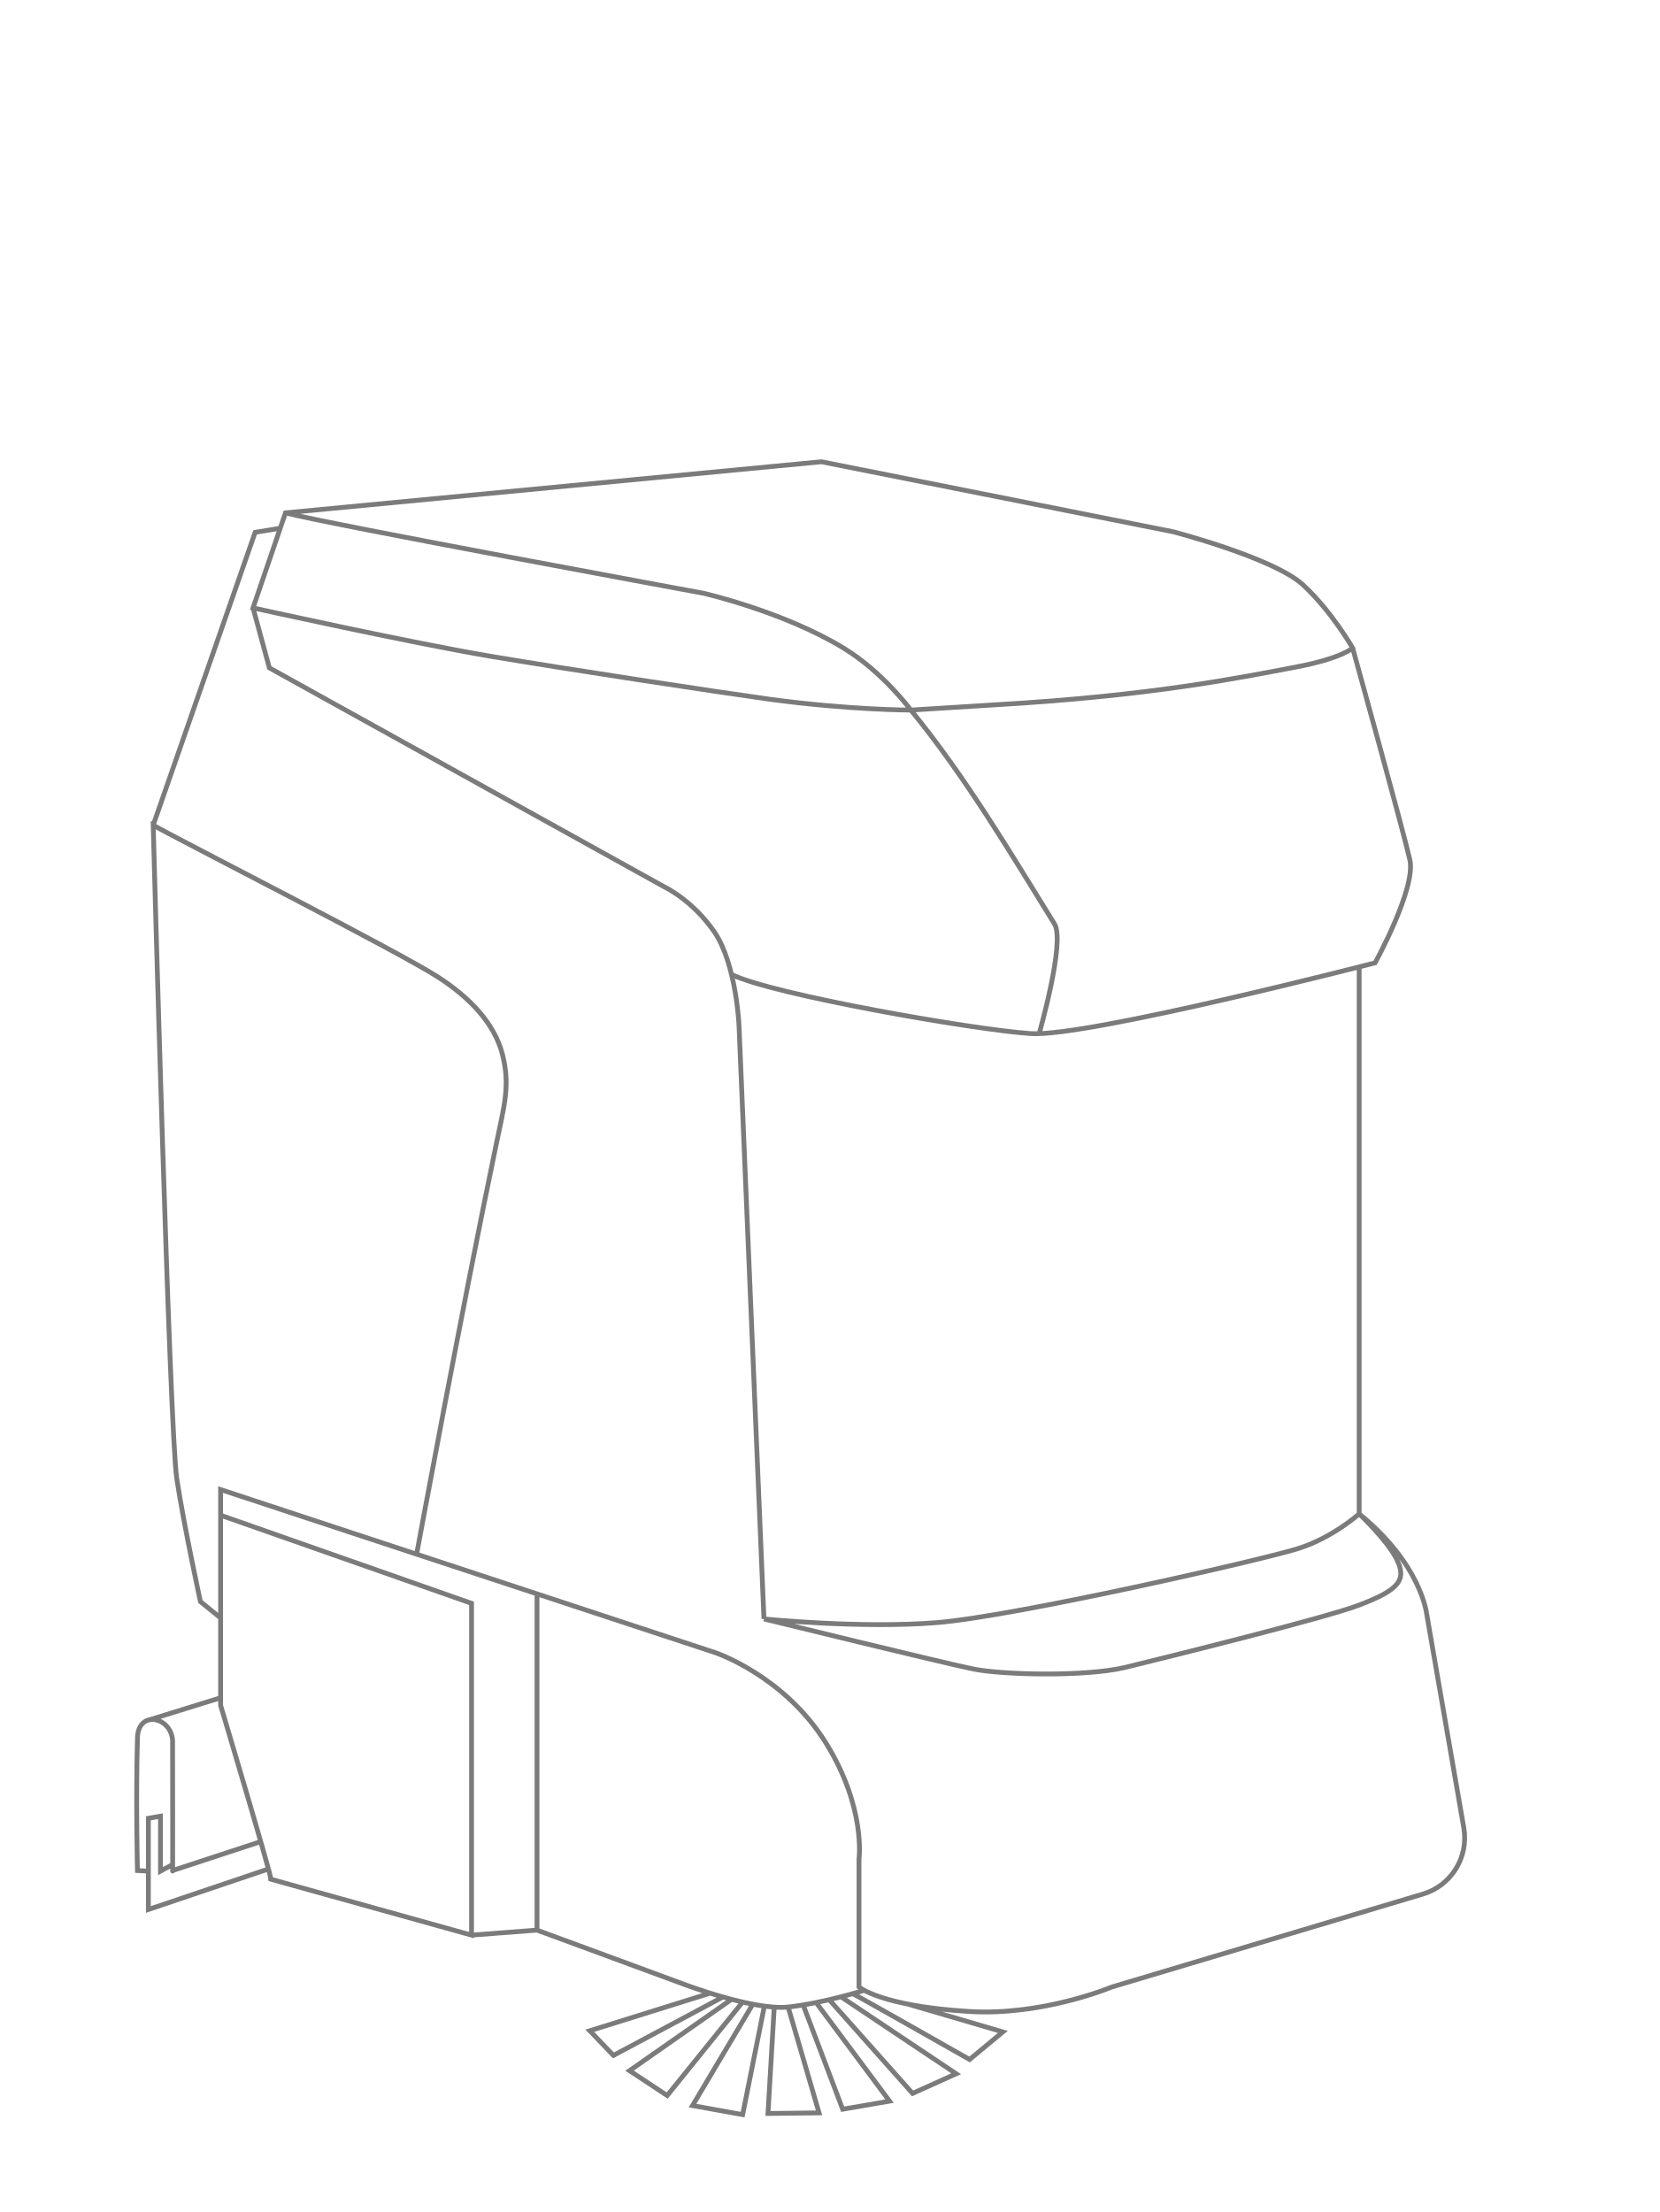
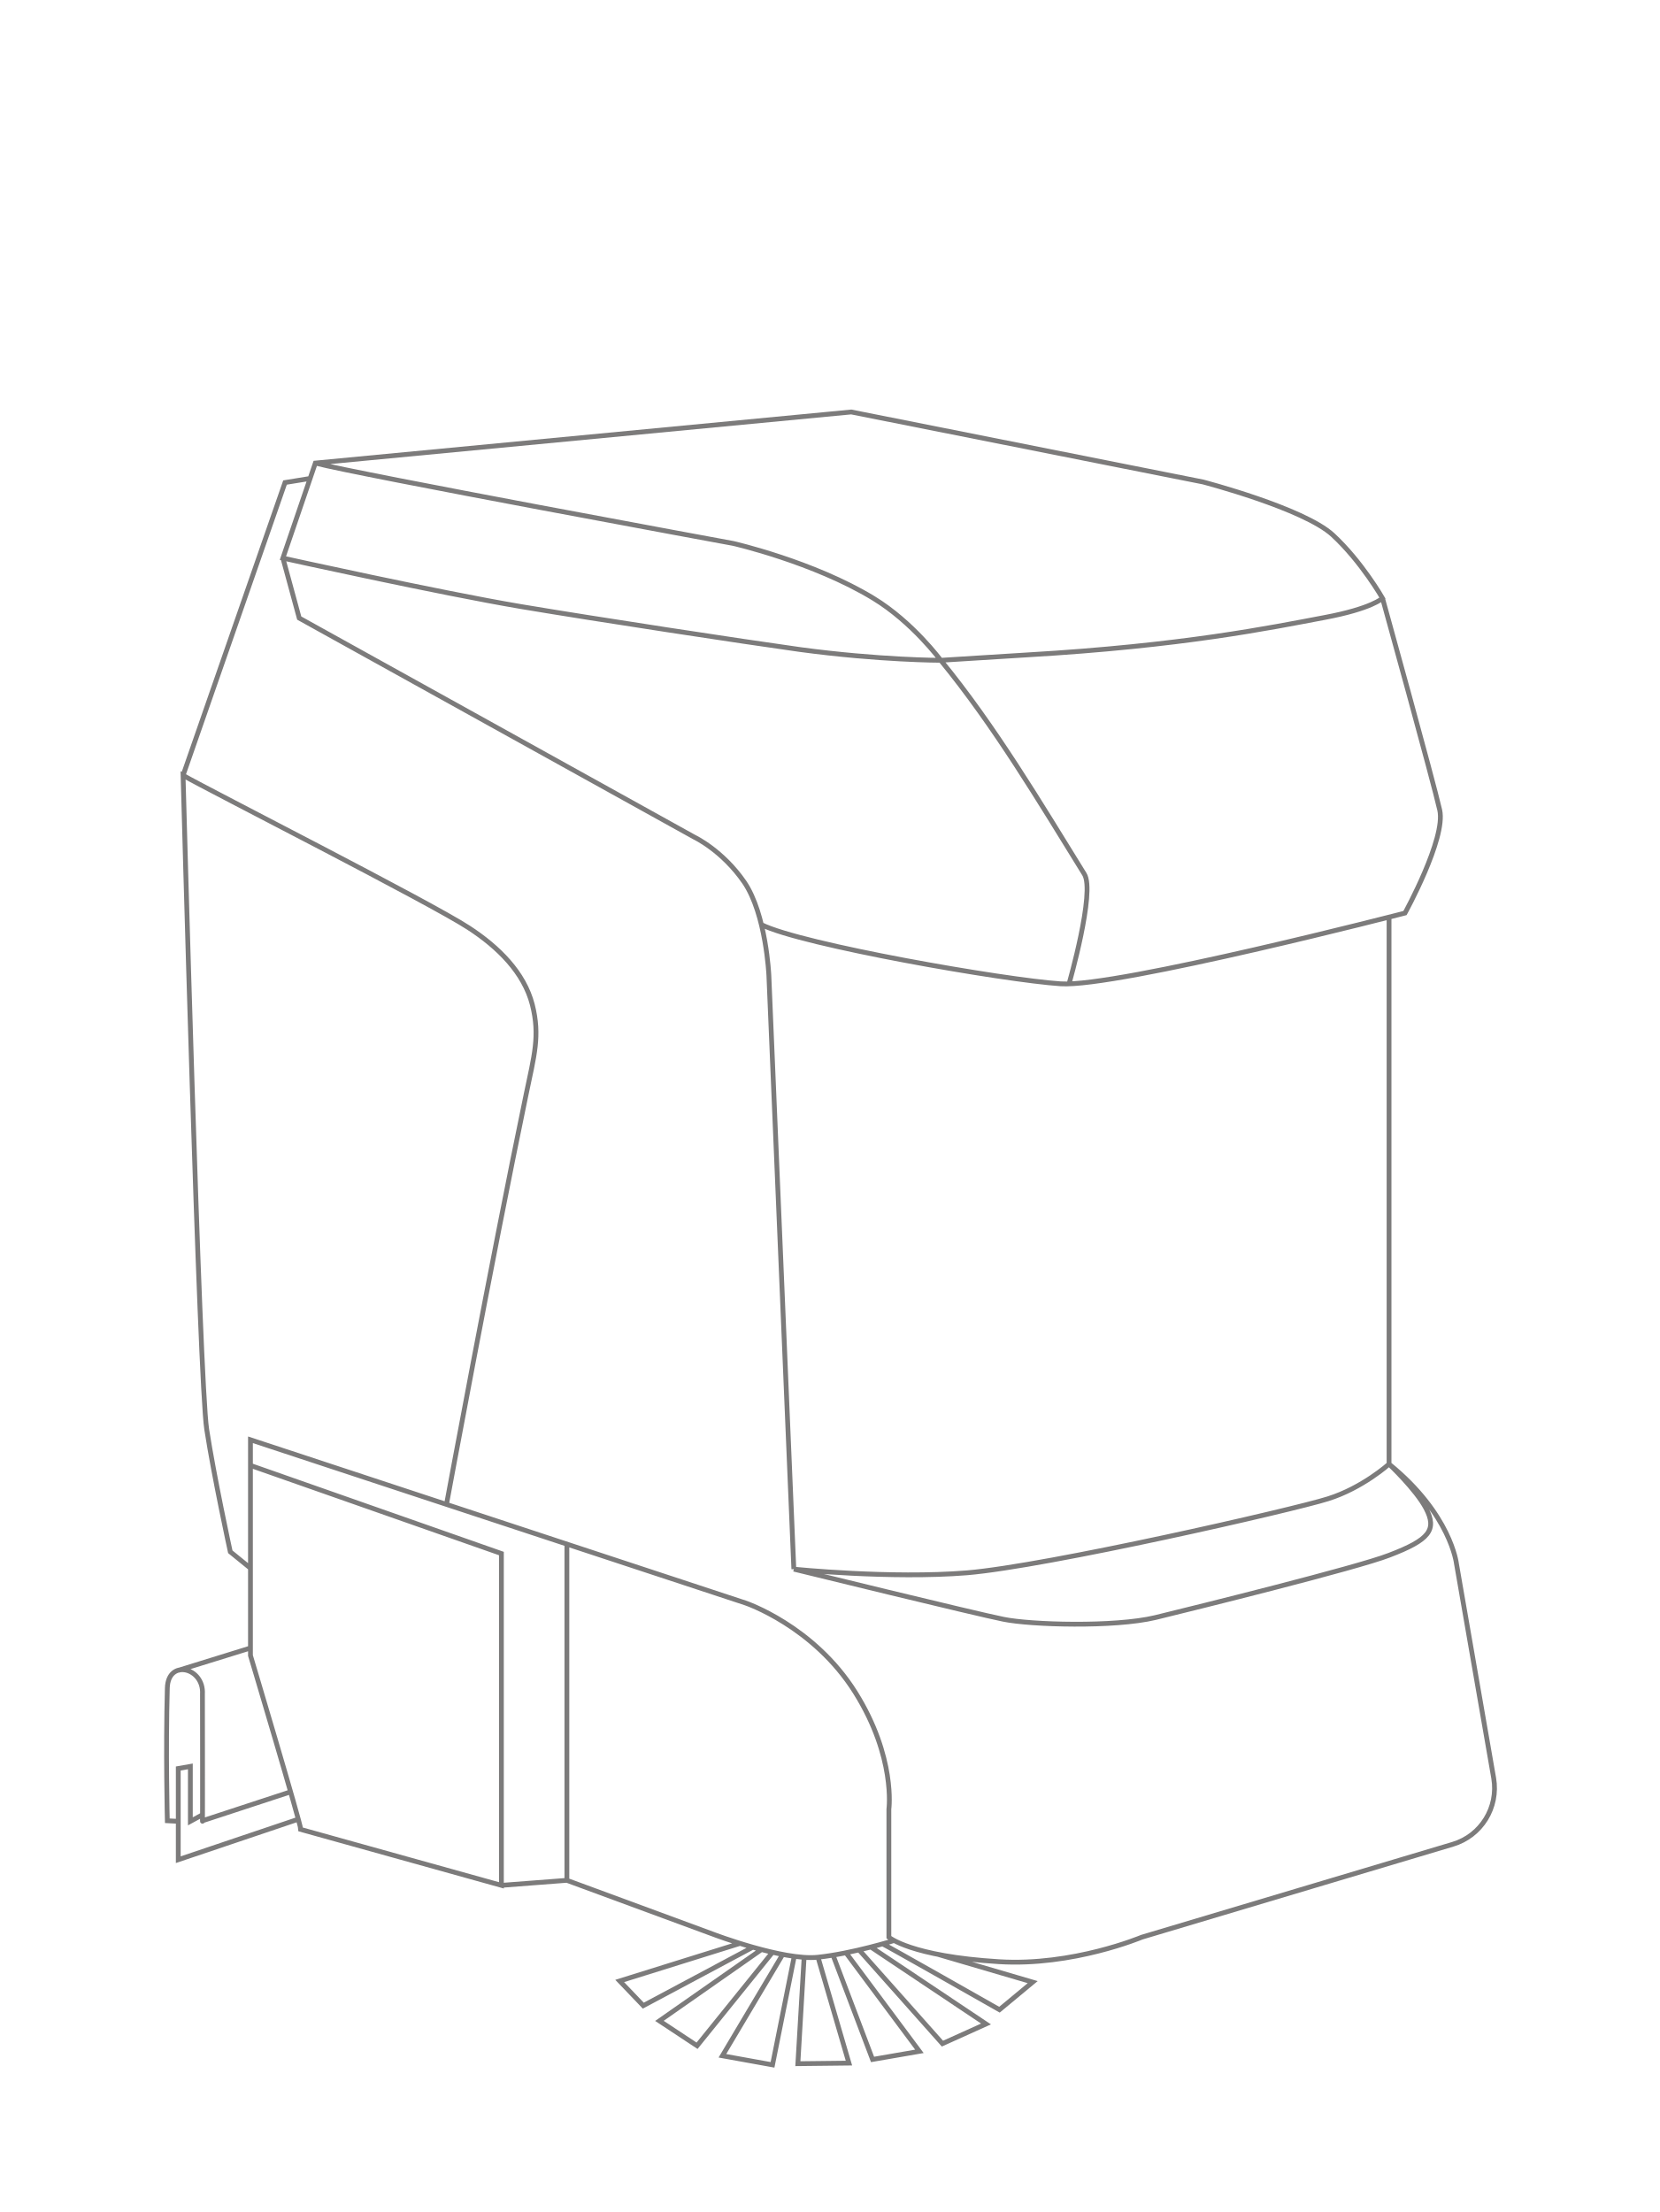
<svg xmlns="http://www.w3.org/2000/svg" class="icon" height="1333" viewBox="0 0 1000 2666" version="1.1" id="svg12013" width="1000">
  <defs id="defs12017">
    <pattern y="0" x="0" height="6" width="6" patternUnits="userSpaceOnUse" id="EMFhbasepattern" />
    <pattern y="0" x="0" height="6" width="6" patternUnits="userSpaceOnUse" id="EMFhbasepattern-8" />
  </defs>
-   <path id="path1616" d="m -195.05,732.664 39.106,-114.558 645.828,-61.578 423.919,84.35 c 0,0 121.252,31.602 156.424,63.902 34.941,32.299 59.932,76.217 59.932,76.217 0,0 -12.727,12.548 -69.882,23.237 -65.254,12.316 -171.002,34.159 -358.433,45.08 -30.544,1.859 -104.129,6.506 -104.129,6.506 0,0 -73.353,0 -169.845,-13.013 -68.262,-9.527 -243.892,-36.249 -336.451,-51.818 -97.649,-16.498 -286.469,-58.325 -286.469,-58.325 z m 39.106,-114.558 c 49.519,13.245 503.75,96.898 503.75,96.898 0,0 96.492,22.075 168.688,65.993 47.436,28.814 81.22,74.823 81.22,74.823 m -913.091,138.725 122.872,-352.97 30.082,-4.88 m -32.627,95.969 19.669,72.267 476.446,264.205 c 0,0 33.553,15.801 59.932,54.142 26.379,38.806 29.619,112.467 29.619,112.467 l 30.081,715.467 m 0,0 c 0,0 116.855,11.851 208.72,4.415 96.724,-8.133 393.374,-75.985 435.026,-89.23 41.651,-13.013 73.584,-41.827 73.584,-41.827 v -659.234 m -756.436,9.062 c 48.13,24.167 292.948,66.922 360.747,71.338 68.031,4.415 414.894,-85.28 414.894,-85.28 0,0 49.519,-89.927 41.883,-124.086 -7.636,-34.158 -68.956,-255.374 -68.956,-255.374 m -1364.315,1169.053 -24.297,-19.751 c 0,0 -19.669,-90.392 -28.462,-147.787 -8.793,-57.395 -28.462,-787.966 -28.462,-787.966 32.164,18.357 298.271,153.596 344.087,183.572 36.098,23.469 66.874,54.142 76.824,92.716 9.487,37.644 2.314,61.114 -7.636,108.981 -41.651,200.303 -95.799,493.322 -95.799,493.322 m -175.63,391.776 c 0,-6.739 -60.626,-209.598 -60.626,-209.598 V 1826.197 l 302.435,106.193 v 399.909 z m 1311.556,-440.341 c 74.51,60.416 81.22,119.903 81.22,119.903 l 44.891,258.628 c 6.016,35.32 -15.041,69.478 -49.287,79.703 l -374.863,112.002 c 0,0 -83.302,35.088 -172.159,29.511 -106.442,-6.506 -132.59,-29.511 -132.59,-29.511 v -154.294 c 0,0 8.562,-62.508 -40.494,-140.816 -50.444,-80.4 -132.59,-107.82 -132.59,-107.82 l -596.309,-196.585 v 30.905 m 654.852,125.015 c 0,0 219.827,53.91 252.685,60.416 32.858,6.739 133.284,9.76 183.035,-2.091 49.519,-12.083 242.735,-59.952 281.61,-75.055 48.825,-18.59 58.081,-30.673 44.428,-56.699 -12.033,-22.772 -44.428,-53.212 -44.428,-53.212 m -990.84,96.433 v 405.253 l 176.555,65.064 c 0,0 84.228,32.067 125.88,27.652 41.651,-4.415 92.096,-20.216 92.096,-20.216 m -134.441,16.73 -72.659,122.227 60.394,10.921 26.148,-130.592 m 11.801,3.021 -7.405,126.177 61.552,-0.697 -37.255,-127.571 m 18.512,-1.394 47.205,124.55 56.461,-9.759 -88.393,-118.741 m 15.735,-3.486 100.426,112.932 52.527,-23.702 -138.375,-92.483 m 13.884,-3.95 c 3.24,1.162 140.689,79.238 140.689,79.238 l 40.031,-33.229 -114.078,-33.462 m -213.116,-5.577 -122.64,85.745 45.354,29.976 90.939,-112.699 m -39.106,-10.689 -145.086,45.312 28.462,29.744 131.896,-70.408 m -556.972,-187.29 -106.211,34.855 c 0.23,11.851 0,-152.667 0,-152.667 1.851,-32.067 -41.42,-42.756 -42.346,-7.204 -2.083,75.52 0,159.87 0,159.87 l 13.19,0.697 m 0,-181.946 87.005,-26.955 m 57.618,206.345 -144.623,48.797 v -109.911 l 14.578,-2.556 v 66.225 l 14.578,-7.901 m 360.284,85.048 78.906,-6.042 M 597.715,855.82 c 65.022,79.238 120.558,172.883 173.085,257.698 13.421,21.378 -18.512,132.451 -18.512,132.451" style="fill:none;stroke:#7c7b7b;stroke-width:5.785px;stroke-linecap:butt;stroke-linejoin:miter;stroke-miterlimit:4;stroke-dasharray:none;stroke-opacity:1" />
+   <path id="path1616" d="m -159.05,672.664 39.106,-114.558 645.828,-61.578 423.919,84.35 c 0,0 121.252,31.602 156.424,63.902 34.941,32.299 59.932,76.217 59.932,76.217 0,0 -12.727,12.548 -69.882,23.237 -65.254,12.316 -171.002,34.159 -358.433,45.08 -30.544,1.859 -104.129,6.506 -104.129,6.506 0,0 -73.353,0 -169.845,-13.013 -68.262,-9.527 -243.892,-36.249 -336.451,-51.818 -97.649,-16.498 -286.469,-58.325 -286.469,-58.325 z m 39.106,-114.558 c 49.519,13.245 503.75,96.898 503.75,96.898 0,0 96.492,22.075 168.688,65.993 47.436,28.814 81.22,74.823 81.22,74.823 m -913.091,138.725 122.872,-352.97 30.082,-4.88 m -32.627,95.969 19.669,72.267 476.446,264.205 c 0,0 33.553,15.801 59.932,54.142 26.379,38.806 29.619,112.467 29.619,112.467 l 30.081,715.467 m 0,0 c 0,0 116.855,11.851 208.72,4.415 96.724,-8.133 393.374,-75.985 435.026,-89.23 41.651,-13.013 73.584,-41.827 73.584,-41.827 v -659.234 m -756.436,9.062 c 48.13,24.167 292.948,66.922 360.747,71.338 68.031,4.415 414.894,-85.28 414.894,-85.28 0,0 49.519,-89.927 41.883,-124.086 -7.636,-34.158 -68.956,-255.374 -68.956,-255.374 m -1364.315,1169.053 -24.297,-19.751 c 0,0 -19.669,-90.392 -28.462,-147.787 -8.793,-57.395 -28.462,-787.966 -28.462,-787.966 32.164,18.357 298.271,153.596 344.087,183.572 36.098,23.469 66.874,54.142 76.824,92.716 9.487,37.644 2.314,61.114 -7.636,108.981 -41.651,200.303 -95.799,493.322 -95.799,493.322 m -175.63,391.776 c 0,-6.739 -60.626,-209.598 -60.626,-209.598 V 1766.197 l 302.435,106.193 v 399.909 z m 1311.556,-440.341 c 74.51,60.416 81.22,119.903 81.22,119.903 l 44.891,258.628 c 6.016,35.32 -15.041,69.478 -49.287,79.703 l -374.863,112.002 c 0,0 -83.302,35.088 -172.159,29.511 -106.442,-6.506 -132.59,-29.511 -132.59,-29.511 v -154.294 c 0,0 8.562,-62.508 -40.494,-140.816 -50.444,-80.4 -132.59,-107.82 -132.59,-107.82 l -596.309,-196.585 v 30.905 m 654.852,125.015 c 0,0 219.827,53.91 252.685,60.416 32.858,6.739 133.284,9.76 183.035,-2.091 49.519,-12.083 242.735,-59.952 281.61,-75.055 48.825,-18.59 58.081,-30.673 44.428,-56.699 -12.033,-22.772 -44.428,-53.212 -44.428,-53.212 m -990.84,96.433 v 405.253 l 176.555,65.064 c 0,0 84.228,32.067 125.88,27.652 41.651,-4.415 92.096,-20.216 92.096,-20.216 m -134.441,16.73 -72.659,122.227 60.394,10.921 26.148,-130.592 m 11.801,3.021 -7.405,126.177 61.552,-0.697 -37.255,-127.571 m 18.512,-1.394 47.205,124.55 56.461,-9.759 -88.393,-118.741 m 15.735,-3.486 100.426,112.932 52.527,-23.702 -138.375,-92.483 m 13.884,-3.95 c 3.24,1.162 140.689,79.238 140.689,79.238 l 40.031,-33.229 -114.078,-33.462 m -213.116,-5.577 -122.64,85.745 45.354,29.976 90.939,-112.699 m -39.106,-10.689 -145.086,45.312 28.462,29.744 131.896,-70.408 m -556.972,-187.29 -106.211,34.855 c 0.23,11.851 0,-152.667 0,-152.667 1.851,-32.067 -41.42,-42.756 -42.346,-7.204 -2.083,75.52 0,159.87 0,159.87 l 13.19,0.697 m 0,-181.946 87.005,-26.955 m 57.618,206.345 -144.623,48.797 v -109.911 l 14.578,-2.556 v 66.225 l 14.578,-7.901 m 360.284,85.048 78.906,-6.042 M 633.715,795.82 c 65.022,79.238 120.558,172.883 173.085,257.698 13.421,21.378 -18.512,132.451 -18.512,132.451" style="fill:none;stroke:#7c7b7b;stroke-width:5.785px;stroke-linecap:butt;stroke-linejoin:miter;stroke-miterlimit:4;stroke-dasharray:none;stroke-opacity:1" />
</svg>
